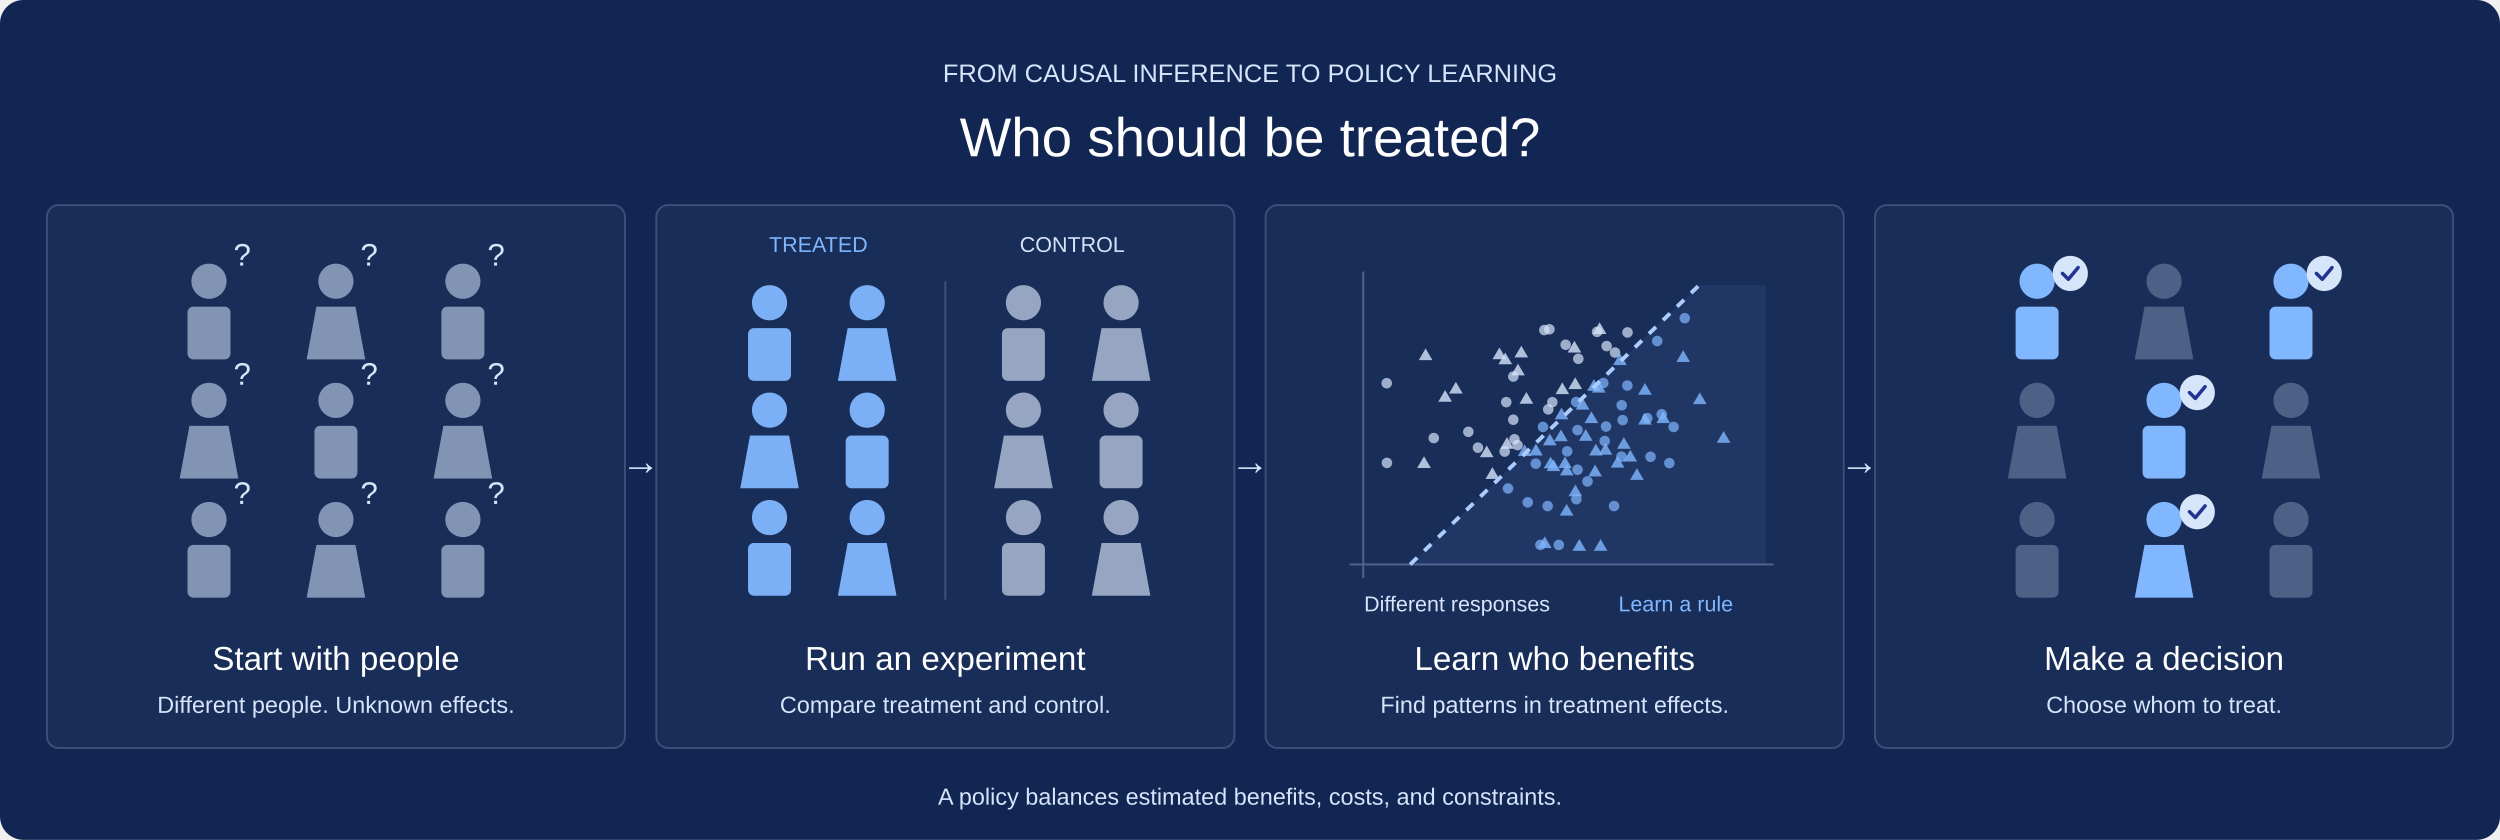
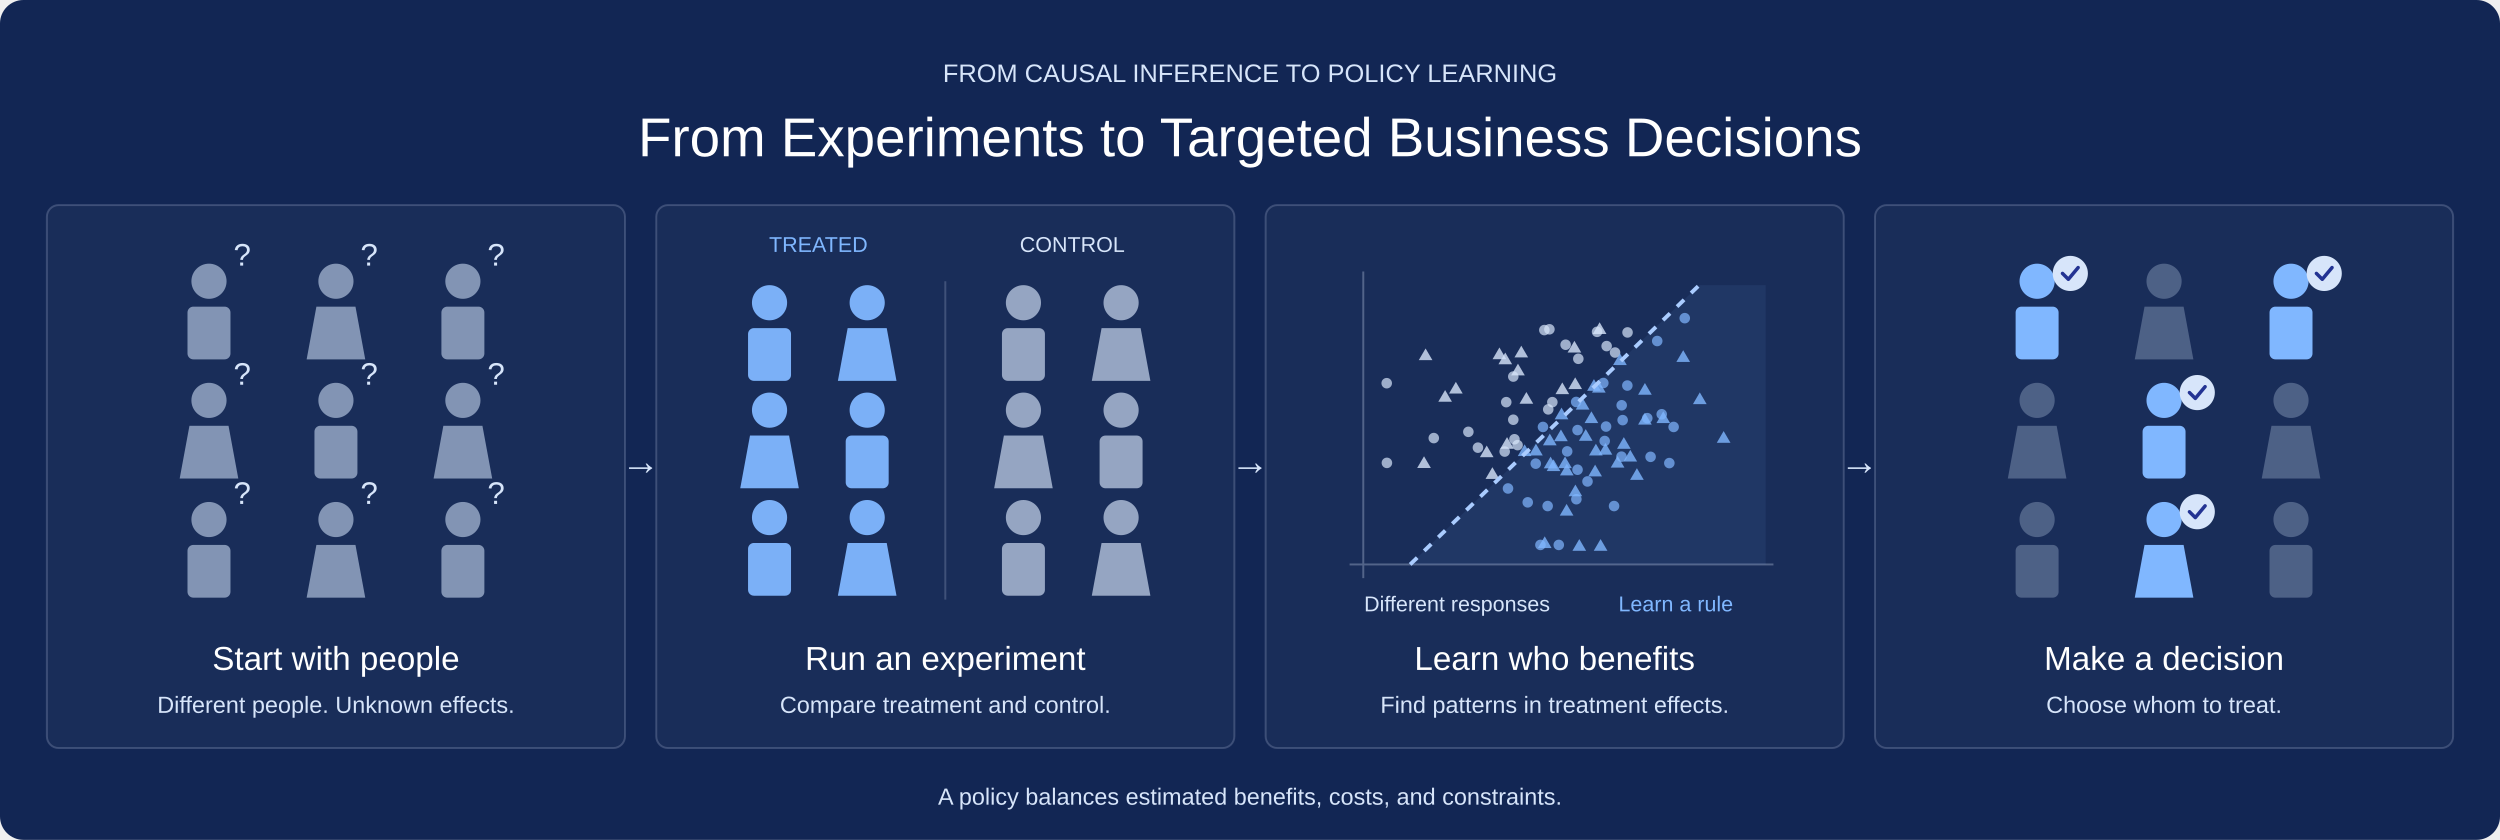
<svg xmlns="http://www.w3.org/2000/svg" viewBox="0 0 1280 430" role="img" aria-labelledby="title desc">
  <rect width="1280" height="430" rx="12" fill="#122654" />
  <text x="640" y="42" fill="#d7e5fa" font-size="13" font-family="Arial,Helvetica,sans-serif" text-anchor="middle">FROM CAUSAL INFERENCE TO POLICY LEARNING</text>
-   <text x="640" y="80" fill="#ffffff" font-size="28" font-family="Arial,Helvetica,sans-serif" text-anchor="middle">Who should be treated?</text>
+   <text x="640" y="80" fill="#ffffff" font-size="28" font-family="Arial,Helvetica,sans-serif" text-anchor="middle">From Experiments to Targeted Business Decisions</text>
  <g transform="translate(24 105)">
    <rect width="296" height="278" rx="6" fill="#ffffff" fill-opacity=".035" stroke="#d7e5fa" stroke-opacity=".2" />
    <g transform="translate(18 6)">
      <g transform="translate(65 40)" fill="#9caecb" opacity="0.8">
        <circle cy="-7" r="9" />
        <rect x="-11" y="6" width="22" height="27" rx="3" />
      </g>
      <text x="82" y="25" fill="#d7e5fa" font-size="16" font-family="Arial,Helvetica,sans-serif" text-anchor="middle">?</text>
      <g transform="translate(130 40)" fill="#9caecb" opacity="0.8">
        <circle cy="-7" r="9" />
        <path d="M-10 6H10L15 33H-15Z" />
      </g>
      <text x="147" y="25" fill="#d7e5fa" font-size="16" font-family="Arial,Helvetica,sans-serif" text-anchor="middle">?</text>
      <g transform="translate(195 40)" fill="#9caecb" opacity="0.8">
        <circle cy="-7" r="9" />
        <rect x="-11" y="6" width="22" height="27" rx="3" />
      </g>
      <text x="212" y="25" fill="#d7e5fa" font-size="16" font-family="Arial,Helvetica,sans-serif" text-anchor="middle">?</text>
      <g transform="translate(65 101)" fill="#9caecb" opacity="0.8">
        <circle cy="-7" r="9" />
        <path d="M-10 6H10L15 33H-15Z" />
      </g>
      <text x="82" y="86" fill="#d7e5fa" font-size="16" font-family="Arial,Helvetica,sans-serif" text-anchor="middle">?</text>
      <g transform="translate(130 101)" fill="#9caecb" opacity="0.8">
        <circle cy="-7" r="9" />
        <rect x="-11" y="6" width="22" height="27" rx="3" />
      </g>
      <text x="147" y="86" fill="#d7e5fa" font-size="16" font-family="Arial,Helvetica,sans-serif" text-anchor="middle">?</text>
      <g transform="translate(195 101)" fill="#9caecb" opacity="0.8">
        <circle cy="-7" r="9" />
        <path d="M-10 6H10L15 33H-15Z" />
      </g>
      <text x="212" y="86" fill="#d7e5fa" font-size="16" font-family="Arial,Helvetica,sans-serif" text-anchor="middle">?</text>
      <g transform="translate(65 162)" fill="#9caecb" opacity="0.8">
        <circle cy="-7" r="9" />
        <rect x="-11" y="6" width="22" height="27" rx="3" />
      </g>
      <text x="82" y="147" fill="#d7e5fa" font-size="16" font-family="Arial,Helvetica,sans-serif" text-anchor="middle">?</text>
      <g transform="translate(130 162)" fill="#9caecb" opacity="0.8">
        <circle cy="-7" r="9" />
        <path d="M-10 6H10L15 33H-15Z" />
      </g>
      <text x="147" y="147" fill="#d7e5fa" font-size="16" font-family="Arial,Helvetica,sans-serif" text-anchor="middle">?</text>
      <g transform="translate(195 162)" fill="#9caecb" opacity="0.8">
        <circle cy="-7" r="9" />
        <rect x="-11" y="6" width="22" height="27" rx="3" />
      </g>
      <text x="212" y="147" fill="#d7e5fa" font-size="16" font-family="Arial,Helvetica,sans-serif" text-anchor="middle">?</text>
    </g>
    <text x="148" y="238" fill="#ffffff" font-size="17" font-family="Arial,Helvetica,sans-serif" text-anchor="middle">Start with people</text>
    <text x="148" y="260" fill="#d7e5fa" font-size="12" font-family="Arial,Helvetica,sans-serif" text-anchor="middle">Different people. Unknown effects.</text>
  </g>
  <text x="328" y="243" fill="#d7e5fa" font-size="20" font-family="Arial,Helvetica,sans-serif" text-anchor="middle">→</text>
  <g transform="translate(336 105)">
    <rect width="296" height="278" rx="6" fill="#ffffff" fill-opacity=".035" stroke="#d7e5fa" stroke-opacity=".2" />
    <g transform="translate(18 6)">
      <text x="65" y="18" fill="#80b7ff" font-size="11" font-family="Arial,Helvetica,sans-serif" text-anchor="middle">TREATED</text>
      <text x="195" y="18" fill="#d7e5fa" font-size="11" font-family="Arial,Helvetica,sans-serif" text-anchor="middle">CONTROL</text>
      <path d="M130 33V196" stroke="#d7e5fa" stroke-opacity=".2" />
      <g transform="translate(40 51)" fill="#80b7ff" opacity="0.95">
        <circle cy="-7" r="9" />
        <rect x="-11" y="6" width="22" height="27" rx="3" />
      </g>
      <g transform="translate(90 51)" fill="#80b7ff" opacity="0.95">
        <circle cy="-7" r="9" />
        <path d="M-10 6H10L15 33H-15Z" />
      </g>
      <g transform="translate(40 106)" fill="#80b7ff" opacity="0.95">
        <circle cy="-7" r="9" />
        <path d="M-10 6H10L15 33H-15Z" />
      </g>
      <g transform="translate(90 106)" fill="#80b7ff" opacity="0.95">
        <circle cy="-7" r="9" />
        <rect x="-11" y="6" width="22" height="27" rx="3" />
      </g>
      <g transform="translate(40 161)" fill="#80b7ff" opacity="0.95">
        <circle cy="-7" r="9" />
        <rect x="-11" y="6" width="22" height="27" rx="3" />
      </g>
      <g transform="translate(90 161)" fill="#80b7ff" opacity="0.95">
        <circle cy="-7" r="9" />
        <path d="M-10 6H10L15 33H-15Z" />
      </g>
      <g transform="translate(170 51)" fill="#d7e5fa" opacity="0.65">
        <circle cy="-7" r="9" />
        <rect x="-11" y="6" width="22" height="27" rx="3" />
      </g>
      <g transform="translate(220 51)" fill="#d7e5fa" opacity="0.65">
        <circle cy="-7" r="9" />
        <path d="M-10 6H10L15 33H-15Z" />
      </g>
      <g transform="translate(170 106)" fill="#d7e5fa" opacity="0.65">
        <circle cy="-7" r="9" />
        <path d="M-10 6H10L15 33H-15Z" />
      </g>
      <g transform="translate(220 106)" fill="#d7e5fa" opacity="0.65">
        <circle cy="-7" r="9" />
        <rect x="-11" y="6" width="22" height="27" rx="3" />
      </g>
      <g transform="translate(170 161)" fill="#d7e5fa" opacity="0.65">
        <circle cy="-7" r="9" />
        <rect x="-11" y="6" width="22" height="27" rx="3" />
      </g>
      <g transform="translate(220 161)" fill="#d7e5fa" opacity="0.65">
        <circle cy="-7" r="9" />
        <path d="M-10 6H10L15 33H-15Z" />
      </g>
    </g>
    <text x="148" y="238" fill="#ffffff" font-size="17" font-family="Arial,Helvetica,sans-serif" text-anchor="middle">Run an experiment</text>
    <text x="148" y="260" fill="#d7e5fa" font-size="12" font-family="Arial,Helvetica,sans-serif" text-anchor="middle">Compare treatment and control.</text>
  </g>
  <text x="640" y="243" fill="#d7e5fa" font-size="20" font-family="Arial,Helvetica,sans-serif" text-anchor="middle">→</text>
  <g transform="translate(648 105)">
    <rect width="296" height="278" rx="6" fill="#ffffff" fill-opacity=".035" stroke="#d7e5fa" stroke-opacity=".2" />
    <g transform="translate(18 6)">
      <path d="M25 178H242M32 185V28" stroke="#d7e5fa" stroke-opacity=".3" />
      <path d="M56 178L204 35L238 35V178Z" fill="#80b7ff" fill-opacity=".075" />
      <circle cx="126.7" cy="98.6" r="2.7" fill="#d7e5fa" opacity=".7" />
      <path d="M127.9 122.8l3.5 6h-7Z" fill="#80b7ff" opacity=".8" />
      <circle cx="127.3" cy="57.6" r="2.7" fill="#d7e5fa" opacity=".7" />
      <path d="M144.3 92.7l3.5 6h-7Z" fill="#80b7ff" opacity=".8" />
      <circle cx="124.0" cy="107.6" r="2.7" fill="#80b7ff" opacity=".7" />
      <path d="M140.6 137.1l3.5 6h-7Z" fill="#80b7ff" opacity=".8" />
      <circle cx="156.3" cy="107.4" r="2.7" fill="#80b7ff" opacity=".7" />
      <path d="M104.7 69.5l3.5 6h-7Z" fill="#d7e5fa" opacity=".8" />
      <circle cx="141.1" cy="144.6" r="2.7" fill="#80b7ff" opacity=".7" />
      <path d="M133.5 97.7l3.5 6h-7Z" fill="#80b7ff" opacity=".8" />
      <circle cx="151.7" cy="58.9" r="2.7" fill="#d7e5fa" opacity=".7" />
      <path d="M120.4 116.2l3.5 6h-7Z" fill="#80b7ff" opacity=".8" />
      <circle cx="164.3" cy="96.5" r="2.7" fill="#80b7ff" opacity=".7" />
      <path d="M145.9 108.7l3.5 6h-7Z" fill="#80b7ff" opacity=".8" />
      <circle cx="160.9" cy="69.5" r="2.7" fill="#d7e5fa" opacity=".7" />
      <path d="M153.0 54.0l3.5 6h-7Z" fill="#d7e5fa" opacity=".8" />
      <circle cx="44.0" cy="85.2" r="2.7" fill="#d7e5fa" opacity=".7" />
      <path d="M98.1 128.2l3.5 6h-7Z" fill="#d7e5fa" opacity=".8" />
      <circle cx="156.6" cy="66.2" r="2.7" fill="#d7e5fa" opacity=".7" />
      <path d="M163.4 69.9l3.5 6h-7Z" fill="#80b7ff" opacity=".8" />
      <circle cx="128.8" cy="94.9" r="2.7" fill="#d7e5fa" opacity=".7" />
      <path d="M136.2 126.4l3.5 6h-7Z" fill="#80b7ff" opacity=".8" />
      <circle cx="155.6" cy="114.8" r="2.7" fill="#80b7ff" opacity=".7" />
      <path d="M156.0 115.8l3.5 6h-7Z" fill="#80b7ff" opacity=".8" />
      <circle cx="108.8" cy="81.8" r="2.7" fill="#d7e5fa" opacity=".7" />
      <path d="M114.6 116.5l3.5 6h-7Z" fill="#80b7ff" opacity=".8" />
      <circle cx="122.7" cy="168.0" r="2.7" fill="#80b7ff" opacity=".7" />
      <path d="M101.7 66.9l3.5 6h-7Z" fill="#d7e5fa" opacity=".8" />
      <circle cx="160.4" cy="148.1" r="2.7" fill="#80b7ff" opacity=".7" />
      <path d="M150.7 126.9l3.5 6h-7Z" fill="#80b7ff" opacity=".8" />
      <circle cx="184.8" cy="101.1" r="2.7" fill="#80b7ff" opacity=".7" />
      <path d="M79.4 84.5l3.5 6h-7Z" fill="#d7e5fa" opacity=".8" />
      <circle cx="167.3" cy="59.2" r="2.7" fill="#d7e5fa" opacity=".7" />
      <path d="M133.2 108.9l3.5 6h-7Z" fill="#80b7ff" opacity=".8" />
      <circle cx="120.3" cy="126.4" r="2.7" fill="#80b7ff" opacity=".7" />
      <path d="M153.5 165.0l3.5 6h-7Z" fill="#80b7ff" opacity=".8" />
      <circle cx="154.9" cy="85.1" r="2.7" fill="#80b7ff" opacity=".7" />
      <path d="M111.2 75.2l3.5 6h-7Z" fill="#d7e5fa" opacity=".8" />
      <circle cx="167.2" cy="86.4" r="2.7" fill="#80b7ff" opacity=".7" />
      <path d="M129.4 124.2l3.5 6h-7Z" fill="#80b7ff" opacity=".8" />
      <circle cx="105.2" cy="94.9" r="2.7" fill="#d7e5fa" opacity=".7" />
      <path d="M63.9 67.4l3.5 6h-7Z" fill="#d7e5fa" opacity=".8" />
      <circle cx="111.0" cy="116.9" r="2.7" fill="#d7e5fa" opacity=".7" />
      <path d="M176.2 100.4l3.5 6h-7Z" fill="#80b7ff" opacity=".8" />
      <circle cx="141.7" cy="109.2" r="2.7" fill="#80b7ff" opacity=".7" />
      <path d="M172.1 128.7l3.5 6h-7Z" fill="#80b7ff" opacity=".8" />
      <circle cx="142.1" cy="72.7" r="2.7" fill="#d7e5fa" opacity=".7" />
      <path d="M165.4 112.8l3.5 6h-7Z" fill="#80b7ff" opacity=".8" />
      <circle cx="177.4" cy="103.1" r="2.7" fill="#80b7ff" opacity=".7" />
      <path d="M204.3 89.9l3.5 6h-7Z" fill="#80b7ff" opacity=".8" />
      <circle cx="190.9" cy="107.6" r="2.7" fill="#80b7ff" opacity=".7" />
      <path d="M112.9 66.0l3.5 6h-7Z" fill="#d7e5fa" opacity=".8" />
      <circle cx="126.4" cy="148.1" r="2.7" fill="#80b7ff" opacity=".7" />
      <path d="M162.2 122.4l3.5 6h-7Z" fill="#80b7ff" opacity=".8" />
      <circle cx="44.1" cy="126.0" r="2.7" fill="#d7e5fa" opacity=".7" />
      <path d="M152.6 84.0l3.5 6h-7Z" fill="#80b7ff" opacity=".8" />
      <circle cx="108.8" cy="103.9" r="2.7" fill="#d7e5fa" opacity=".7" />
      <path d="M195.8 68.3l3.5 6h-7Z" fill="#80b7ff" opacity=".8" />
      <circle cx="116.2" cy="146.2" r="2.7" fill="#80b7ff" opacity=".7" />
      <path d="M115.5 89.7l3.5 6h-7Z" fill="#d7e5fa" opacity=".8" />
      <circle cx="135.6" cy="65.5" r="2.7" fill="#d7e5fa" opacity=".7" />
      <path d="M140.1 63.5l3.5 6h-7Z" fill="#d7e5fa" opacity=".8" />
      <circle cx="164.8" cy="104.1" r="2.7" fill="#80b7ff" opacity=".7" />
      <path d="M216.5 109.7l3.5 6h-7Z" fill="#80b7ff" opacity=".8" />
      <circle cx="182.5" cy="63.6" r="2.7" fill="#80b7ff" opacity=".7" />
      <path d="M127.5 111.0l3.5 6h-7Z" fill="#80b7ff" opacity=".8" />
      <circle cx="196.6" cy="51.9" r="2.7" fill="#80b7ff" opacity=".7" />
      <path d="M168.7 119.3l3.5 6h-7Z" fill="#80b7ff" opacity=".8" />
      <circle cx="188.7" cy="126.1" r="2.7" fill="#80b7ff" opacity=".7" />
      <path d="M133.9 84.8l3.5 6h-7Z" fill="#d7e5fa" opacity=".8" />
      <circle cx="85.8" cy="110.1" r="2.7" fill="#d7e5fa" opacity=".7" />
      <path d="M124.9 163.6l3.5 6h-7Z" fill="#80b7ff" opacity=".8" />
      <circle cx="109.4" cy="113.9" r="2.7" fill="#d7e5fa" opacity=".7" />
      <path d="M73.9 88.7l3.5 6h-7Z" fill="#d7e5fa" opacity=".8" />
      <circle cx="141.7" cy="129.5" r="2.7" fill="#80b7ff" opacity=".7" />
      <path d="M185.6 99.6l3.5 6h-7Z" fill="#80b7ff" opacity=".8" />
      <circle cx="90.7" cy="118.2" r="2.7" fill="#d7e5fa" opacity=".7" />
      <path d="M151.1 116.2l3.5 6h-7Z" fill="#80b7ff" opacity=".8" />
      <circle cx="106.1" cy="139.1" r="2.7" fill="#80b7ff" opacity=".7" />
      <path d="M135.3 122.7l3.5 6h-7Z" fill="#80b7ff" opacity=".8" />
      <circle cx="179.1" cy="122.9" r="2.7" fill="#80b7ff" opacity=".7" />
      <path d="M142.6 165.0l3.5 6h-7Z" fill="#80b7ff" opacity=".8" />
      <circle cx="141.0" cy="94.8" r="2.7" fill="#80b7ff" opacity=".7" />
      <path d="M136.1 147.0l3.5 6h-7Z" fill="#80b7ff" opacity=".8" />
      <circle cx="136.4" cy="120.1" r="2.7" fill="#80b7ff" opacity=".7" />
      <path d="M176.2 85.1l3.5 6h-7Z" fill="#80b7ff" opacity=".8" />
      <circle cx="68.1" cy="113.3" r="2.7" fill="#d7e5fa" opacity=".7" />
      <path d="M140.5 82.2l3.5 6h-7Z" fill="#d7e5fa" opacity=".8" />
      <circle cx="164.2" cy="122.8" r="2.7" fill="#80b7ff" opacity=".7" />
      <path d="M95.2 117.1l3.5 6h-7Z" fill="#d7e5fa" opacity=".8" />
      <circle cx="124.7" cy="58.0" r="2.7" fill="#d7e5fa" opacity=".7" />
      <path d="M148.8 99.6l3.5 6h-7Z" fill="#80b7ff" opacity=".8" />
      <circle cx="104.4" cy="120.2" r="2.7" fill="#d7e5fa" opacity=".7" />
      <path d="M150.1 83.1l3.5 6h-7Z" fill="#80b7ff" opacity=".8" />
      <circle cx="146.8" cy="135.5" r="2.7" fill="#80b7ff" opacity=".7" />
      <path d="M105.6 112.8l3.5 6h-7Z" fill="#d7e5fa" opacity=".8" />
      <circle cx="132.1" cy="168.0" r="2.7" fill="#80b7ff" opacity=".7" />
      <path d="M63.1 122.6l3.5 6h-7Z" fill="#d7e5fa" opacity=".8" />
      <path d="M56 178L204 35" stroke="#aaccff" stroke-width="2" stroke-dasharray="5 5" />
      <text x="80" y="202" fill="#d7e5fa" font-size="11" font-family="Arial,Helvetica,sans-serif" text-anchor="middle">Different responses</text>
      <text x="192" y="202" fill="#80b7ff" font-size="11" font-family="Arial,Helvetica,sans-serif" text-anchor="middle">Learn a rule</text>
    </g>
    <text x="148" y="238" fill="#ffffff" font-size="17" font-family="Arial,Helvetica,sans-serif" text-anchor="middle">Learn who benefits</text>
    <text x="148" y="260" fill="#d7e5fa" font-size="12" font-family="Arial,Helvetica,sans-serif" text-anchor="middle">Find patterns in treatment effects.</text>
  </g>
  <text x="952" y="243" fill="#d7e5fa" font-size="20" font-family="Arial,Helvetica,sans-serif" text-anchor="middle">→</text>
  <g transform="translate(960 105)">
    <rect width="296" height="278" rx="6" fill="#ffffff" fill-opacity=".035" stroke="#d7e5fa" stroke-opacity=".2" />
    <g transform="translate(18 6)">
      <g transform="translate(65 40)" fill="#80b7ff" opacity="1">
        <circle cy="-7" r="9" />
        <rect x="-11" y="6" width="22" height="27" rx="3" />
      </g>
      <circle cx="82" cy="29" r="9" fill="#d7e5fa" />
      <path d="M78 29l3 3 5-6" fill="none" stroke="#233393" stroke-width="1.8" stroke-linecap="round" stroke-linejoin="round" />
      <g transform="translate(130 40)" fill="#9caecb" opacity="0.4">
        <circle cy="-7" r="9" />
        <path d="M-10 6H10L15 33H-15Z" />
      </g>
      <g transform="translate(195 40)" fill="#80b7ff" opacity="1">
        <circle cy="-7" r="9" />
        <rect x="-11" y="6" width="22" height="27" rx="3" />
      </g>
      <circle cx="212" cy="29" r="9" fill="#d7e5fa" />
      <path d="M208 29l3 3 5-6" fill="none" stroke="#233393" stroke-width="1.8" stroke-linecap="round" stroke-linejoin="round" />
      <g transform="translate(65 101)" fill="#9caecb" opacity="0.4">
        <circle cy="-7" r="9" />
        <path d="M-10 6H10L15 33H-15Z" />
      </g>
      <g transform="translate(130 101)" fill="#80b7ff" opacity="1">
        <circle cy="-7" r="9" />
        <rect x="-11" y="6" width="22" height="27" rx="3" />
      </g>
      <circle cx="147" cy="90" r="9" fill="#d7e5fa" />
      <path d="M143 90l3 3 5-6" fill="none" stroke="#233393" stroke-width="1.8" stroke-linecap="round" stroke-linejoin="round" />
      <g transform="translate(195 101)" fill="#9caecb" opacity="0.4">
        <circle cy="-7" r="9" />
        <path d="M-10 6H10L15 33H-15Z" />
      </g>
      <g transform="translate(65 162)" fill="#9caecb" opacity="0.4">
        <circle cy="-7" r="9" />
        <rect x="-11" y="6" width="22" height="27" rx="3" />
      </g>
      <g transform="translate(130 162)" fill="#80b7ff" opacity="1">
        <circle cy="-7" r="9" />
        <path d="M-10 6H10L15 33H-15Z" />
      </g>
      <circle cx="147" cy="151" r="9" fill="#d7e5fa" />
      <path d="M143 151l3 3 5-6" fill="none" stroke="#233393" stroke-width="1.8" stroke-linecap="round" stroke-linejoin="round" />
      <g transform="translate(195 162)" fill="#9caecb" opacity="0.4">
        <circle cy="-7" r="9" />
        <rect x="-11" y="6" width="22" height="27" rx="3" />
      </g>
    </g>
    <text x="148" y="238" fill="#ffffff" font-size="17" font-family="Arial,Helvetica,sans-serif" text-anchor="middle">Make a decision</text>
    <text x="148" y="260" fill="#d7e5fa" font-size="12" font-family="Arial,Helvetica,sans-serif" text-anchor="middle">Choose whom to treat.</text>
  </g>
  <text x="640" y="412" fill="#d7e5fa" font-size="12" font-family="Arial,Helvetica,sans-serif" text-anchor="middle">A policy balances estimated benefits, costs, and constraints.</text>
</svg>
